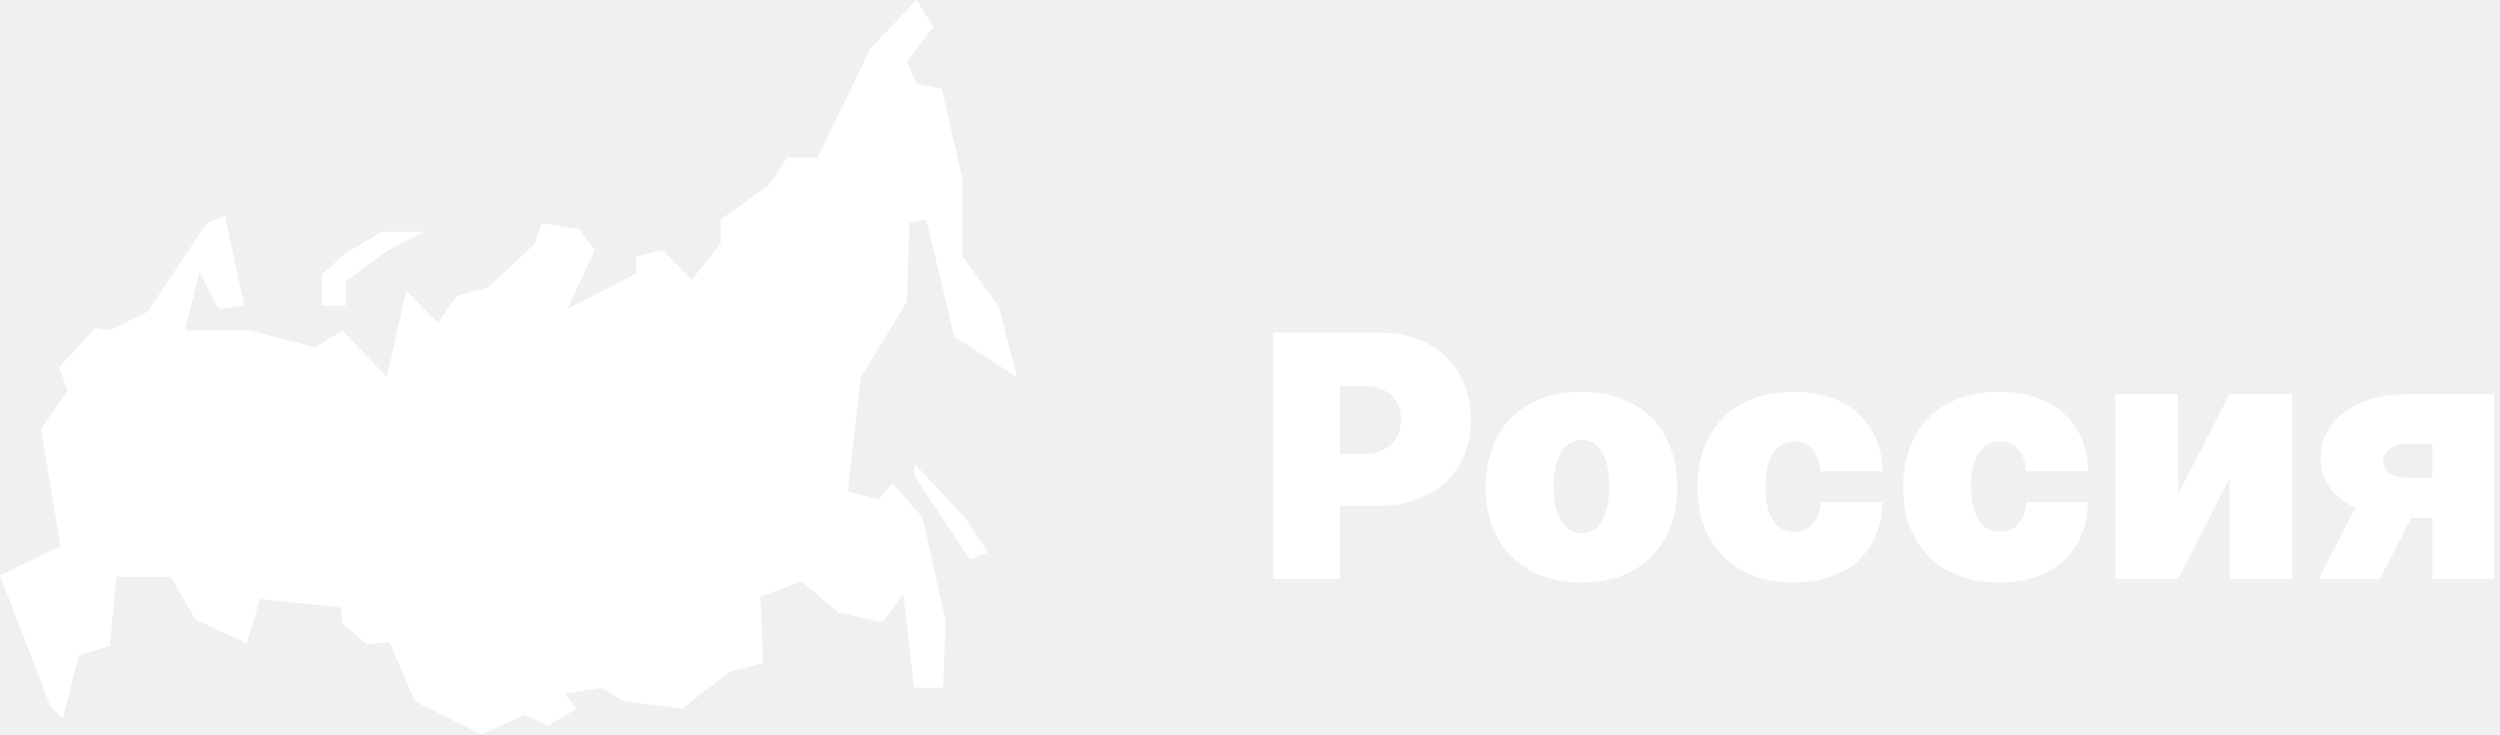
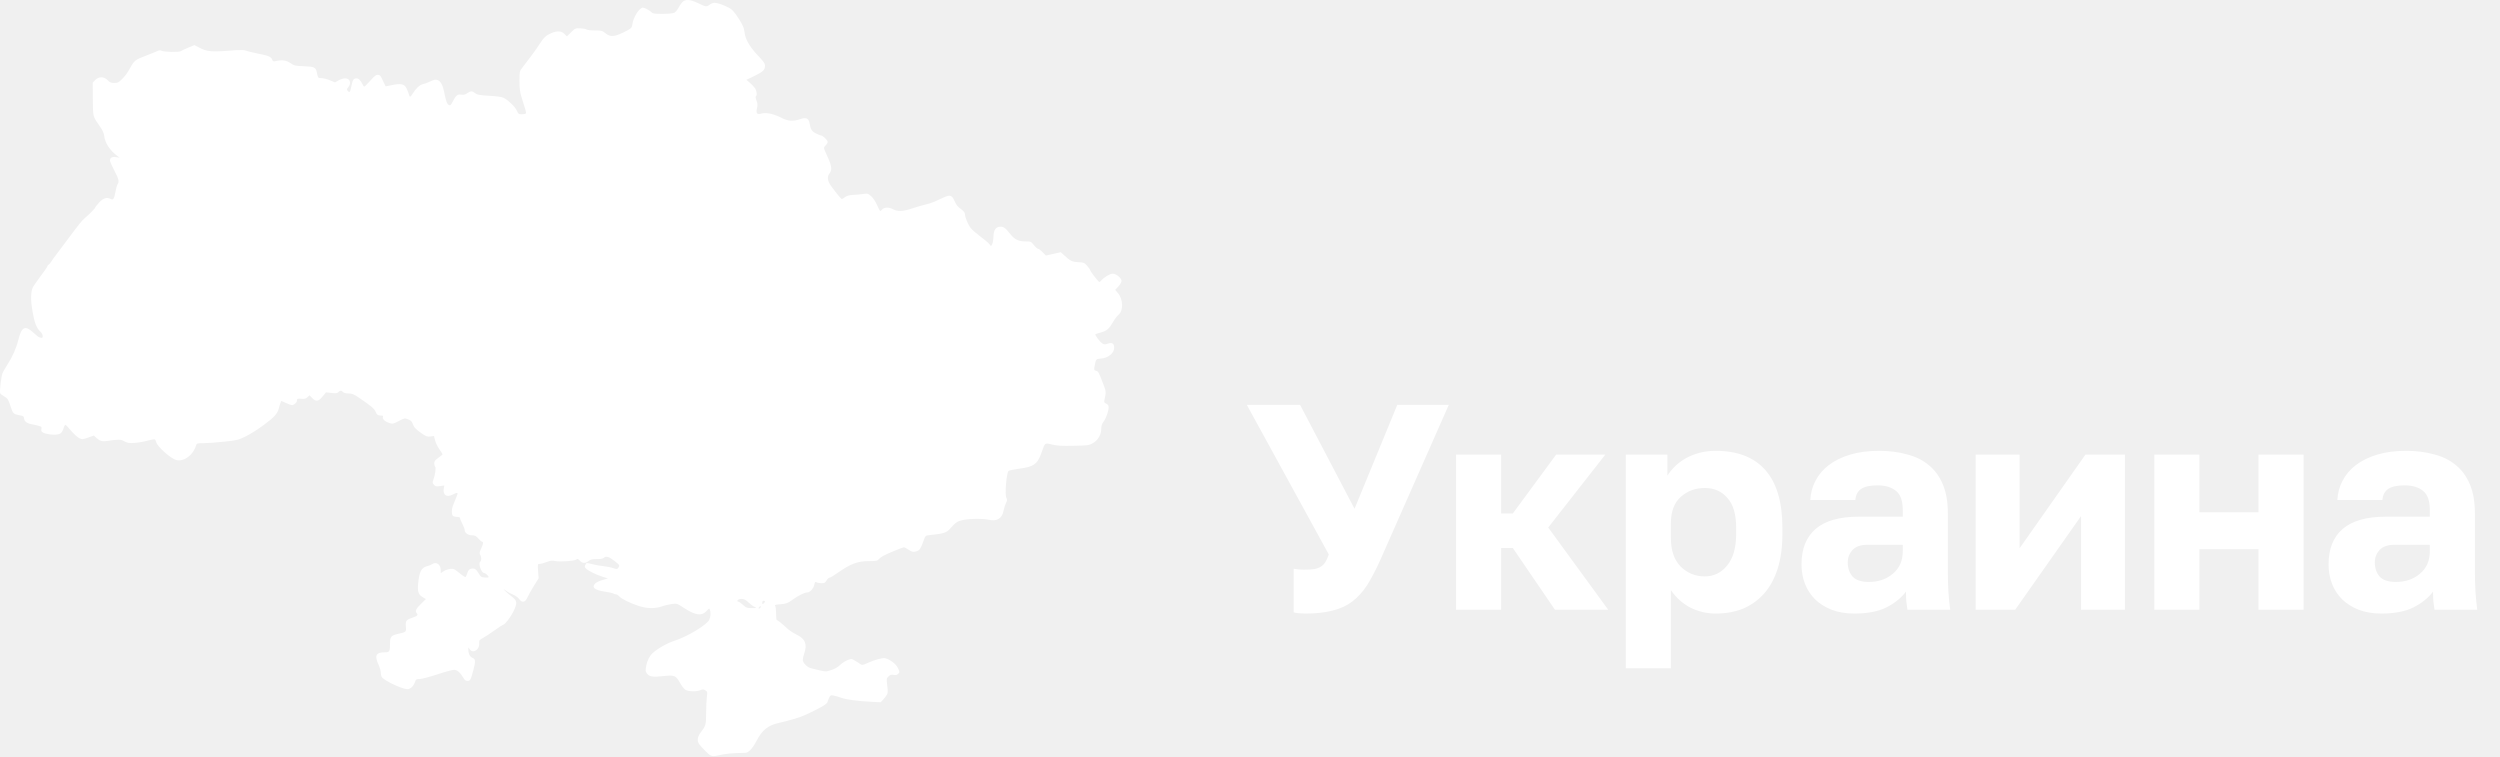
- <svg xmlns="http://www.w3.org/2000/svg" width="177" height="52" viewBox="0 0 177 52" fill="none">
-   <path d="M7.791 23.383L10.445 22.074L14.64 15.792L15.924 15.268L17.294 21.638L15.496 21.899L14.126 19.282L13.099 23.383H17.636L22.345 24.604L24.228 23.383L27.396 26.698L28.766 20.591L30.992 22.859L32.361 20.94L34.587 20.329L37.841 17.275L38.354 15.792L41.008 16.228L42.121 17.711L40.152 21.899L45.032 19.369V18.148L46.916 17.711L48.97 19.805L51.025 17.275V15.53L54.364 13.175L55.734 11.168H57.874L61.641 3.403L64.894 0L66.093 1.919L64.209 4.362L64.894 5.933L66.692 6.282L68.147 12.738V18.148L70.716 21.725L72 26.698L67.548 23.819L65.579 15.53L64.38 15.792L64.209 21.376L60.956 26.698L60.014 34.812L62.24 35.336L63.182 34.201L65.322 36.644L66.949 43.973L66.778 48.685H64.723L63.952 42.054L62.497 44.06L59.329 43.362L56.761 41.181L53.85 42.228L54.021 46.94L51.71 47.55L48.285 50.168L44.176 49.644L42.549 48.685L39.981 49.121L40.837 50.168L38.782 51.389L37.156 50.604L34.074 52L29.365 49.644L27.567 45.456L26.026 45.631L24.228 44.148L24.143 43.013L18.407 42.403L17.465 45.544L13.869 43.886L12.071 40.832H8.219L7.791 45.718L5.565 46.416L4.452 50.866L3.596 50.081L0 40.745L4.281 38.651L3.596 34.55L2.911 30.362L4.794 27.658L4.195 26L6.763 23.208L7.791 23.383ZM64.723 33.678L68.661 39.611L69.945 39.087L68.319 36.644L64.723 32.805V33.678ZM24.485 21.638V19.893L27.482 17.711L30.05 16.403H27.053L24.399 17.973L22.773 19.456V21.638H24.485Z" fill="white" />
-   <path d="M90.125 41H94.864V35.819H97.489C101.469 35.819 104.136 33.475 104.136 29.716C104.136 26 101.537 23.546 97.659 23.546H90.125V41ZM94.864 32.137V27.33H96.534C98.196 27.33 99.193 28.216 99.193 29.716C99.193 31.208 98.196 32.137 96.534 32.137H94.864Z" fill="white" />
-   <path d="M111.969 41.239C116.23 41.239 118.753 38.512 118.753 34.489C118.753 30.466 116.23 27.739 111.969 27.739C107.707 27.739 105.185 30.466 105.185 34.489C105.185 38.512 107.707 41.239 111.969 41.239ZM112.003 37.762C110.741 37.762 109.991 36.509 109.991 34.455C109.991 32.401 110.741 31.148 112.003 31.148C113.196 31.148 113.946 32.401 113.946 34.455C113.946 36.509 113.196 37.762 112.003 37.762Z" fill="white" />
-   <path d="M126.969 41.239C130.847 41.239 133.224 39.015 133.276 35.546H128.912C128.81 36.918 128.068 37.66 127.037 37.66C125.801 37.66 124.991 36.603 124.991 34.455C124.991 32.307 125.801 31.25 127.037 31.25C128.077 31.25 128.784 31.992 128.912 33.364H133.276C133.25 29.955 130.821 27.739 126.969 27.739C122.707 27.739 120.185 30.466 120.185 34.489C120.185 38.512 122.707 41.239 126.969 41.239Z" fill="white" />
-   <path d="M141.523 41.239C145.401 41.239 147.779 39.015 147.83 35.546H143.467C143.364 36.918 142.623 37.66 141.592 37.66C140.356 37.66 139.546 36.603 139.546 34.455C139.546 32.307 140.356 31.25 141.592 31.25C142.631 31.25 143.339 31.992 143.467 33.364H147.83C147.805 29.955 145.376 27.739 141.523 27.739C137.262 27.739 134.739 30.466 134.739 34.489C134.739 38.512 137.262 41.239 141.523 41.239Z" fill="white" />
-   <path d="M154.203 35V27.91H149.771V41H154.203L157.851 33.875V41H162.283V27.91H157.851L154.203 35Z" fill="white" />
-   <path d="M172.212 41H176.575V27.91H170.439C166.663 27.91 164.277 29.819 164.303 32.478C164.286 33.969 165.18 35.205 166.749 35.938L164.166 41H168.496L170.703 36.671H172.212V41ZM172.212 33.841H170.541C169.288 33.841 168.709 33.228 168.734 32.648C168.709 32.103 169.254 31.421 170.439 31.421H172.212V33.841Z" fill="white" />
+ <svg xmlns="http://www.w3.org/2000/svg" width="205" height="62" viewBox="0 0 205 62" fill="none">
+   <path d="M107.04 50.312C106.864 50.312 106.688 50.304 106.512 50.288C106.352 50.272 106.208 50.248 106.08 50.216V46.64C106.208 46.656 106.336 46.672 106.464 46.688C106.592 46.704 106.744 46.712 106.92 46.712C107.272 46.712 107.56 46.696 107.784 46.664C108.008 46.616 108.192 46.544 108.336 46.448C108.48 46.352 108.6 46.224 108.696 46.064C108.792 45.904 108.88 45.704 108.96 45.464L102.24 33.2H106.608L111.072 41.72L114.576 33.2H118.8L113.184 45.92C112.816 46.736 112.456 47.424 112.104 47.984C111.752 48.528 111.344 48.976 110.88 49.328C110.416 49.68 109.872 49.928 109.248 50.072C108.64 50.232 107.904 50.312 107.04 50.312ZM119.395 37.28H123.091V42.104H124.051L127.603 37.28H131.635L126.955 43.256L131.875 50H127.507L124.051 44.936H123.091V50H119.395V37.28ZM133.317 37.28H136.725V39.008C136.885 38.752 137.085 38.504 137.325 38.264C137.581 38.008 137.877 37.784 138.213 37.592C138.549 37.4 138.925 37.248 139.341 37.136C139.757 37.024 140.205 36.968 140.685 36.968C142.477 36.968 143.837 37.496 144.765 38.552C145.693 39.608 146.157 41.184 146.157 43.28V43.76C146.157 44.848 146.029 45.8 145.773 46.616C145.517 47.432 145.149 48.112 144.669 48.656C144.189 49.2 143.613 49.616 142.941 49.904C142.269 50.176 141.517 50.312 140.685 50.312C139.965 50.312 139.277 50.152 138.621 49.832C137.981 49.496 137.445 49.016 137.013 48.392V54.8H133.317V37.28ZM139.797 47.264C140.533 47.264 141.141 46.968 141.621 46.376C142.117 45.784 142.365 44.912 142.365 43.76V43.28C142.365 42.176 142.125 41.36 141.645 40.832C141.181 40.288 140.565 40.016 139.797 40.016C139.013 40.016 138.349 40.264 137.805 40.76C137.277 41.24 137.013 41.96 137.013 42.92V44.12C137.013 45.128 137.277 45.904 137.805 46.448C138.349 46.992 139.013 47.264 139.797 47.264ZM152.043 50.312C151.355 50.312 150.739 50.208 150.195 50C149.667 49.792 149.219 49.512 148.851 49.16C148.483 48.792 148.203 48.368 148.011 47.888C147.819 47.392 147.723 46.856 147.723 46.28C147.723 45.016 148.107 44.048 148.875 43.376C149.659 42.704 150.835 42.368 152.403 42.368H156.027V41.84C156.027 41.072 155.843 40.544 155.475 40.256C155.107 39.952 154.603 39.8 153.963 39.8C153.355 39.8 152.907 39.896 152.619 40.088C152.331 40.28 152.171 40.584 152.139 41H148.443C148.475 40.424 148.619 39.896 148.875 39.416C149.131 38.92 149.491 38.496 149.955 38.144C150.435 37.776 151.019 37.488 151.707 37.28C152.395 37.072 153.187 36.968 154.083 36.968C154.915 36.968 155.675 37.064 156.363 37.256C157.067 37.432 157.667 37.728 158.163 38.144C158.659 38.544 159.043 39.072 159.315 39.728C159.587 40.368 159.723 41.152 159.723 42.08V46.76C159.723 47.432 159.739 48.024 159.771 48.536C159.803 49.032 159.851 49.52 159.915 50H156.411C156.379 49.728 156.347 49.488 156.315 49.28C156.299 49.072 156.291 48.816 156.291 48.512C155.907 49.024 155.371 49.456 154.683 49.808C154.011 50.144 153.131 50.312 152.043 50.312ZM153.243 47.72C154.027 47.72 154.683 47.496 155.211 47.048C155.755 46.6 156.027 45.984 156.027 45.2V44.672H153.123C152.579 44.672 152.171 44.816 151.899 45.104C151.643 45.392 151.515 45.728 151.515 46.112C151.515 46.576 151.643 46.96 151.899 47.264C152.171 47.568 152.619 47.72 153.243 47.72ZM162.005 37.28H165.605V44.96L171.005 37.28H174.245V50H170.645V42.32L165.245 50H162.005V37.28ZM176.653 37.28H180.349V42.008H185.197V37.28H188.893V50H185.197V45.032H180.349V50H176.653V37.28ZM195.262 50.312C194.574 50.312 193.958 50.208 193.414 50C192.886 49.792 192.438 49.512 192.07 49.16C191.702 48.792 191.422 48.368 191.23 47.888C191.038 47.392 190.942 46.856 190.942 46.28C190.942 45.016 191.326 44.048 192.094 43.376C192.878 42.704 194.054 42.368 195.622 42.368H199.246V41.84C199.246 41.072 199.062 40.544 198.694 40.256C198.326 39.952 197.822 39.8 197.182 39.8C196.574 39.8 196.126 39.896 195.838 40.088C195.55 40.28 195.39 40.584 195.358 41H191.662C191.694 40.424 191.838 39.896 192.094 39.416C192.35 38.92 192.71 38.496 193.174 38.144C193.654 37.776 194.238 37.488 194.926 37.28C195.614 37.072 196.406 36.968 197.302 36.968C198.134 36.968 198.894 37.064 199.582 37.256C200.286 37.432 200.886 37.728 201.382 38.144C201.878 38.544 202.262 39.072 202.534 39.728C202.806 40.368 202.942 41.152 202.942 42.08V46.76C202.942 47.432 202.958 48.024 202.99 48.536C203.022 49.032 203.07 49.52 203.134 50H199.63C199.598 49.728 199.566 49.488 199.534 49.28C199.518 49.072 199.51 48.816 199.51 48.512C199.126 49.024 198.59 49.456 197.902 49.808C197.23 50.144 196.35 50.312 195.262 50.312ZM196.462 47.72C197.246 47.72 197.902 47.496 198.43 47.048C198.974 46.6 199.246 45.984 199.246 45.2V44.672H196.342C195.798 44.672 195.39 44.816 195.118 45.104C194.862 45.392 194.734 45.728 194.734 46.112C194.734 46.576 194.862 46.96 195.118 47.264C195.39 47.568 195.838 47.72 196.462 47.72Z" fill="white" />
+   <path d="M55.916 0.215C55.825 0.328 55.674 0.547 55.599 0.699C55.516 0.85 55.372 1.008 55.274 1.054C55.176 1.099 54.745 1.137 54.315 1.137C53.65 1.137 53.521 1.114 53.408 0.993C53.34 0.918 53.151 0.797 52.992 0.721C52.706 0.593 52.69 0.593 52.509 0.729C52.245 0.933 51.92 1.537 51.867 1.945C51.814 2.27 51.784 2.308 51.436 2.497C50.439 3.025 50.084 3.078 49.661 2.738C49.389 2.512 49.328 2.497 48.777 2.497C48.445 2.497 48.142 2.459 48.105 2.421C48.059 2.376 47.833 2.338 47.599 2.323C47.191 2.308 47.16 2.315 46.836 2.64L46.488 2.98L46.276 2.776C46.027 2.534 45.702 2.512 45.226 2.708C44.788 2.889 44.592 3.071 44.259 3.592C43.987 4.023 43.315 4.937 42.831 5.549C42.605 5.828 42.597 5.858 42.597 6.644C42.597 7.279 42.635 7.558 42.779 8.011C43.111 9.054 43.164 9.235 43.119 9.303C43.096 9.341 42.952 9.371 42.794 9.371C42.537 9.371 42.499 9.341 42.378 9.069C42.242 8.759 41.706 8.238 41.313 8.027C41.162 7.951 40.769 7.891 40.127 7.853C39.319 7.807 39.13 7.777 38.964 7.641C38.707 7.445 38.601 7.445 38.314 7.641C38.148 7.762 38.027 7.792 37.83 7.762C37.513 7.709 37.377 7.823 37.12 8.336C36.977 8.623 36.924 8.669 36.81 8.616C36.659 8.533 36.554 8.246 36.44 7.634C36.327 7.029 36.153 6.674 35.904 6.576C35.723 6.5 35.639 6.516 35.292 6.674C35.073 6.78 34.786 6.886 34.657 6.908C34.408 6.961 34.076 7.279 33.834 7.687C33.653 7.989 33.585 7.996 33.524 7.724C33.494 7.611 33.411 7.392 33.335 7.241C33.154 6.886 32.874 6.825 32.149 6.976L31.62 7.082L31.454 6.735C31.197 6.176 31.182 6.161 30.986 6.138C30.842 6.123 30.714 6.221 30.366 6.614C30.125 6.886 29.898 7.105 29.868 7.105C29.845 7.105 29.77 7.014 29.717 6.893C29.55 6.561 29.399 6.425 29.226 6.425C28.991 6.425 28.916 6.546 28.81 7.082C28.712 7.581 28.667 7.634 28.508 7.445C28.432 7.347 28.432 7.301 28.523 7.196C28.84 6.84 28.72 6.425 28.296 6.425C28.16 6.425 27.919 6.5 27.76 6.591L27.473 6.757L27.035 6.576C26.793 6.478 26.476 6.402 26.34 6.402C26.083 6.41 26.075 6.395 25.977 5.926C25.902 5.526 25.758 5.458 24.912 5.428C24.209 5.405 24.126 5.39 23.824 5.178C23.484 4.944 23.137 4.891 22.63 5.005C22.419 5.058 22.374 5.042 22.321 4.891C22.23 4.65 22.011 4.559 21.104 4.385C20.666 4.295 20.243 4.189 20.152 4.151C20.062 4.098 19.76 4.091 19.397 4.113C17.259 4.279 17.017 4.264 16.277 3.871L15.937 3.698L15.446 3.902C15.174 4.015 14.902 4.143 14.842 4.189C14.706 4.295 13.459 4.272 13.263 4.166C13.149 4.106 13.051 4.113 12.9 4.189C12.779 4.249 12.349 4.415 11.948 4.574C11.095 4.899 11.019 4.959 10.694 5.533C10.415 6.04 10.286 6.213 9.939 6.553C9.735 6.757 9.629 6.803 9.364 6.803C9.108 6.803 9.002 6.757 8.828 6.576C8.533 6.266 8.11 6.259 7.808 6.561L7.604 6.772L7.612 8.132C7.627 9.628 7.597 9.515 8.209 10.391C8.405 10.655 8.511 10.912 8.541 11.124C8.609 11.721 9.002 12.333 9.629 12.793L9.81 12.93L9.523 12.884C9.198 12.831 9.017 12.93 9.017 13.164C9.017 13.239 9.183 13.624 9.387 14.01C9.75 14.69 9.795 14.909 9.621 15.15C9.591 15.188 9.523 15.445 9.47 15.717C9.364 16.299 9.281 16.427 9.092 16.322C8.768 16.148 8.481 16.231 8.133 16.601C7.959 16.797 7.808 16.986 7.808 17.017C7.808 17.077 7.31 17.591 6.97 17.87C6.705 18.097 6.524 18.323 5.481 19.721C4.968 20.409 4.507 21.02 4.462 21.081C4.409 21.141 4.303 21.3 4.227 21.421C4.144 21.549 4.038 21.678 3.978 21.708C3.925 21.738 3.88 21.799 3.88 21.844C3.88 21.882 3.623 22.259 3.313 22.667C3.003 23.083 2.716 23.498 2.671 23.604C2.512 24.027 2.512 24.669 2.671 25.568C2.83 26.483 3.003 26.928 3.343 27.23C3.532 27.404 3.562 27.767 3.381 27.699C3.313 27.676 3.238 27.654 3.207 27.654C3.177 27.654 2.966 27.487 2.739 27.276C2.059 26.649 1.772 26.785 1.5 27.88C1.334 28.56 1.024 29.255 0.594 29.92C0.42 30.192 0.238 30.509 0.193 30.638C0.095 30.894 -0.041 32.103 0.012 32.239C0.027 32.292 0.17 32.405 0.329 32.496C0.631 32.67 0.684 32.745 0.888 33.388C1.062 33.909 1.115 33.962 1.576 34.045C1.916 34.105 1.953 34.135 1.976 34.324C2.006 34.558 2.21 34.717 2.588 34.785C2.731 34.808 2.981 34.868 3.147 34.913C3.404 34.981 3.434 35.012 3.396 35.17C3.359 35.306 3.389 35.382 3.517 35.465C3.744 35.601 4.348 35.684 4.718 35.624C5.013 35.571 5.104 35.465 5.27 34.959C5.293 34.891 5.338 34.83 5.368 34.838C5.398 34.838 5.61 35.057 5.829 35.321C6.048 35.578 6.343 35.85 6.494 35.926C6.751 36.047 6.781 36.039 7.227 35.88L7.702 35.714L7.914 35.918C8.178 36.16 8.397 36.22 8.775 36.16C9.735 36.017 9.901 36.017 10.203 36.19C10.452 36.326 10.588 36.349 11.027 36.319C11.314 36.303 11.79 36.22 12.084 36.137C12.386 36.054 12.658 36.001 12.696 36.032C12.741 36.054 12.794 36.168 12.817 36.273C12.908 36.628 14.018 37.618 14.456 37.724C15.091 37.883 15.861 37.301 16.081 36.508C16.126 36.356 16.171 36.341 16.677 36.341C16.987 36.341 17.735 36.288 18.355 36.22C19.39 36.115 19.533 36.084 20.122 35.797C20.477 35.631 21.157 35.201 21.641 34.838C22.502 34.203 22.766 33.909 22.872 33.455C22.895 33.342 22.948 33.168 22.993 33.063L23.061 32.874L23.507 33.07C23.937 33.252 23.96 33.259 24.157 33.131C24.27 33.055 24.353 32.927 24.353 32.836C24.353 32.692 24.391 32.677 24.7 32.7C24.972 32.723 25.078 32.7 25.214 32.572L25.38 32.413L25.599 32.639C25.909 32.957 26.106 32.934 26.445 32.519L26.733 32.171L27.193 32.224C27.556 32.262 27.669 32.247 27.745 32.156C27.873 32.005 28.009 32.005 28.13 32.148C28.191 32.217 28.357 32.262 28.576 32.262C28.871 32.262 29.014 32.322 29.452 32.624C30.412 33.274 30.691 33.508 30.782 33.735C30.903 34.014 30.978 34.075 31.243 34.075C31.401 34.075 31.439 34.105 31.401 34.188C31.341 34.355 31.56 34.566 31.907 34.679C32.195 34.778 32.232 34.77 32.693 34.528C33.162 34.279 33.184 34.279 33.464 34.385C33.683 34.468 33.781 34.558 33.834 34.732C33.932 35.034 34.083 35.193 34.589 35.548C34.944 35.79 35.05 35.828 35.3 35.79L35.587 35.752L35.677 36.115C35.73 36.319 35.889 36.644 36.032 36.847C36.176 37.044 36.289 37.225 36.289 37.255C36.289 37.278 36.138 37.399 35.949 37.535C35.685 37.724 35.609 37.822 35.609 37.988C35.609 38.102 35.647 38.237 35.685 38.275C35.768 38.358 35.677 38.978 35.519 39.386C35.451 39.56 35.466 39.62 35.579 39.748C35.7 39.885 35.776 39.9 36.078 39.862L36.433 39.809L36.387 40.066C36.304 40.587 36.622 40.806 37.098 40.564C37.528 40.345 37.596 40.368 37.445 40.7C37.385 40.859 37.301 41.055 37.271 41.139C37.241 41.222 37.173 41.388 37.128 41.501C37.022 41.781 37.022 42.181 37.135 42.294C37.188 42.347 37.339 42.385 37.475 42.385C37.642 42.385 37.725 42.423 37.725 42.491C37.725 42.551 37.808 42.763 37.913 42.959C38.019 43.156 38.102 43.375 38.102 43.45C38.102 43.692 38.374 43.896 38.699 43.896C38.941 43.896 39.032 43.941 39.228 44.16C39.356 44.304 39.492 44.425 39.538 44.425C39.659 44.425 39.628 44.621 39.447 44.999C39.319 45.279 39.303 45.377 39.371 45.49C39.485 45.664 39.492 45.989 39.387 46.049C39.183 46.178 39.47 46.993 39.712 46.993C39.817 46.993 40.066 47.228 40.066 47.326C40.066 47.356 39.923 47.371 39.749 47.356C39.462 47.333 39.417 47.303 39.236 46.993C39.032 46.646 38.896 46.57 38.593 46.646C38.472 46.676 38.389 46.782 38.329 46.971C38.276 47.129 38.216 47.28 38.185 47.311C38.155 47.341 37.966 47.228 37.762 47.061C37.558 46.895 37.332 46.721 37.256 46.684C37.075 46.585 36.606 46.676 36.35 46.857L36.138 47.001V46.736C36.138 46.276 35.76 46.026 35.42 46.268C35.337 46.321 35.171 46.389 35.043 46.419C34.552 46.54 34.378 46.873 34.287 47.862C34.227 48.512 34.31 48.761 34.657 48.965L34.922 49.124L34.514 49.524C34.106 49.917 34.015 50.129 34.181 50.295C34.31 50.423 34.212 50.521 33.804 50.657C33.313 50.816 33.237 50.914 33.282 51.375C33.328 51.813 33.305 51.836 32.663 51.972C32.089 52.093 31.983 52.214 31.983 52.727C31.983 53.422 31.945 53.49 31.56 53.49C30.827 53.49 30.691 53.747 31.039 54.503C31.145 54.729 31.228 55.032 31.228 55.167C31.228 55.311 31.273 55.477 31.326 55.545C31.56 55.84 32.995 56.512 33.403 56.512C33.653 56.512 33.902 56.278 34.03 55.923C34.106 55.704 34.144 55.681 34.408 55.681C34.574 55.681 35.224 55.508 35.851 55.303C36.478 55.092 37.098 54.926 37.233 54.926C37.49 54.926 37.74 55.145 37.997 55.583C38.095 55.764 38.185 55.832 38.337 55.832C38.556 55.832 38.601 55.757 38.812 54.964C39.009 54.216 39.001 54.042 38.745 53.944C38.541 53.868 38.404 53.604 38.404 53.279V53.082L38.525 53.249C38.79 53.626 39.341 53.271 39.296 52.75C39.281 52.516 39.303 52.478 39.583 52.327C39.757 52.236 40.187 51.949 40.55 51.692C40.905 51.435 41.237 51.224 41.268 51.224C41.404 51.224 41.887 50.582 42.114 50.121C42.439 49.426 42.416 49.252 41.94 48.897C41.721 48.731 41.472 48.519 41.389 48.421C41.253 48.263 41.26 48.263 41.502 48.444C41.645 48.557 41.91 48.701 42.091 48.769C42.265 48.844 42.484 48.995 42.567 49.116C42.809 49.456 43.058 49.411 43.247 48.995C43.33 48.806 43.572 48.376 43.783 48.036L44.169 47.416L44.123 46.827C44.086 46.245 44.086 46.238 44.267 46.238C44.365 46.238 44.614 46.17 44.826 46.087C45.128 45.966 45.272 45.951 45.529 46.004C45.929 46.087 47.108 46.004 47.259 45.883C47.349 45.8 47.402 45.822 47.546 45.974C47.765 46.208 47.991 46.215 48.263 46.004C48.422 45.875 48.566 45.837 48.928 45.845C49.253 45.853 49.434 45.815 49.525 45.732C49.706 45.573 49.948 45.649 50.409 46.011C50.824 46.344 50.84 46.374 50.696 46.563C50.613 46.684 50.575 46.684 50.303 46.593C50.137 46.532 49.774 46.457 49.51 46.427C49.238 46.404 48.83 46.329 48.596 46.268C48.059 46.132 48.097 46.132 47.999 46.321C47.931 46.442 47.938 46.502 48.029 46.6C48.188 46.782 48.868 47.122 49.397 47.288L49.85 47.431L49.404 47.56C49.162 47.628 48.898 47.756 48.822 47.832C48.49 48.164 48.739 48.383 49.585 48.512C49.941 48.565 50.258 48.633 50.295 48.67C50.341 48.701 50.424 48.731 50.492 48.731C50.56 48.731 50.681 48.799 50.764 48.89C50.953 49.101 51.633 49.441 52.335 49.675C53.03 49.91 53.695 49.925 54.292 49.721C54.519 49.638 54.889 49.554 55.115 49.524C55.501 49.479 55.531 49.486 56.082 49.849C57.027 50.468 57.548 50.536 57.956 50.083C58.137 49.879 58.16 49.872 58.205 49.993C58.303 50.234 58.273 50.605 58.145 50.846C57.903 51.269 56.377 52.191 55.38 52.516C54.722 52.727 53.914 53.181 53.506 53.566C53.249 53.808 53.083 54.155 52.992 54.586C52.917 54.994 52.925 55.054 53.045 55.22C53.242 55.492 53.521 55.538 54.39 55.44C55.319 55.341 55.41 55.379 55.773 56.014C55.901 56.248 56.09 56.49 56.196 56.557C56.438 56.716 57.095 56.731 57.427 56.595C57.631 56.512 57.691 56.512 57.843 56.61C58.009 56.716 58.016 56.761 57.964 57.132C57.933 57.351 57.903 57.948 57.903 58.461C57.895 59.451 57.88 59.504 57.472 60.04C57.185 60.418 57.14 60.75 57.337 61.03C57.404 61.128 57.646 61.392 57.88 61.619C58.356 62.08 58.334 62.072 59.293 61.861C59.505 61.816 59.958 61.77 60.313 61.755C60.668 61.748 61.031 61.733 61.121 61.733C61.378 61.725 61.711 61.37 62.02 60.781C62.511 59.836 62.965 59.481 63.901 59.27C64.634 59.111 65.616 58.816 65.979 58.65C67.271 58.061 67.868 57.713 67.868 57.532C67.868 57.502 67.921 57.366 67.981 57.23C68.094 57.003 68.117 56.988 68.381 57.041C68.532 57.071 68.812 57.154 69.001 57.222C69.386 57.366 70.255 57.479 71.418 57.547L72.219 57.585L72.499 57.275C72.65 57.102 72.786 56.89 72.786 56.792C72.801 56.595 72.801 56.656 72.74 56.089C72.688 55.666 72.703 55.613 72.861 55.462C72.997 55.334 73.095 55.303 73.284 55.341C73.443 55.371 73.556 55.349 73.639 55.266C73.79 55.107 73.79 55.115 73.609 54.744C73.458 54.435 72.975 54.072 72.589 53.974C72.378 53.921 71.69 54.11 71.124 54.374C70.806 54.525 70.686 54.548 70.595 54.488C70.527 54.435 70.33 54.306 70.149 54.2C69.832 54.004 69.817 54.004 69.507 54.125C69.333 54.193 69.069 54.359 68.925 54.495C68.631 54.767 68.419 54.88 67.981 55.001C67.679 55.092 67.656 55.084 66.485 54.79C66.183 54.714 65.828 54.344 65.828 54.11C65.828 53.996 65.881 53.77 65.941 53.604C66.213 52.833 66.039 52.387 65.322 52.04C65.042 51.904 64.695 51.67 64.544 51.526C64.151 51.156 63.773 50.846 63.697 50.846C63.667 50.846 63.637 50.597 63.637 50.295C63.637 49.993 63.599 49.706 63.554 49.66C63.501 49.607 63.63 49.569 64.007 49.547C64.483 49.509 64.581 49.471 65.012 49.162C65.511 48.806 65.979 48.58 66.206 48.58C66.417 48.58 66.719 48.24 66.772 47.945C66.817 47.711 66.848 47.688 66.961 47.749C67.037 47.794 67.225 47.824 67.377 47.824C67.596 47.824 67.671 47.787 67.777 47.598C67.845 47.477 67.958 47.371 68.019 47.371C68.079 47.371 68.374 47.197 68.661 46.993C69.741 46.23 70.315 46.011 71.267 46.011C71.841 46.011 71.94 45.989 72.068 45.853C72.144 45.762 72.31 45.641 72.438 45.573C72.778 45.392 74.01 44.878 74.115 44.878C74.168 44.878 74.334 44.961 74.486 45.067C74.788 45.271 74.931 45.294 75.226 45.18C75.422 45.105 75.528 44.931 75.762 44.259C75.891 43.911 75.898 43.911 76.284 43.873C77.379 43.76 77.613 43.684 77.908 43.352C78.361 42.831 78.512 42.733 78.996 42.634C79.6 42.521 80.597 42.514 81.073 42.619C81.753 42.778 82.169 42.521 82.297 41.864C82.335 41.652 82.425 41.373 82.493 41.244C82.592 41.048 82.599 40.972 82.524 40.829C82.38 40.572 82.531 38.759 82.705 38.615C82.758 38.57 83.166 38.487 83.612 38.426C84.782 38.275 85.085 38.049 85.417 37.082C85.697 36.281 85.659 36.303 86.278 36.455C86.686 36.553 87.064 36.575 88.046 36.553C89.24 36.53 89.3 36.523 89.64 36.326C90.048 36.077 90.305 35.631 90.305 35.14C90.305 34.913 90.358 34.747 90.494 34.574C90.698 34.309 90.909 33.705 90.909 33.388C90.909 33.252 90.849 33.168 90.713 33.1C90.547 33.025 90.524 32.98 90.562 32.806C90.705 32.171 90.705 32.096 90.494 31.559C90.101 30.517 90.063 30.449 89.874 30.403C89.716 30.358 89.701 30.328 89.746 30.078C89.867 29.429 89.867 29.429 90.26 29.406C90.849 29.368 91.363 28.96 91.363 28.53C91.363 28.167 91.196 28.054 90.856 28.175C90.645 28.258 90.554 28.258 90.418 28.182C90.214 28.069 89.746 27.45 89.829 27.404C89.867 27.381 90.078 27.314 90.305 27.253C90.773 27.117 90.939 26.974 91.287 26.377C91.415 26.15 91.604 25.901 91.703 25.825C92.133 25.493 92.111 24.549 91.665 24.027L91.446 23.77L91.71 23.483C91.854 23.325 91.967 23.128 91.967 23.038C91.967 22.803 91.529 22.441 91.242 22.441C91.015 22.441 90.539 22.728 90.312 22.992C90.26 23.06 90.184 23.121 90.146 23.121C90.071 23.121 89.398 22.252 89.398 22.154C89.398 22.116 89.285 21.957 89.149 21.799C88.922 21.549 88.87 21.519 88.447 21.504C87.933 21.474 87.759 21.398 87.306 20.975L86.988 20.68L86.376 20.817L85.765 20.953L85.493 20.68C85.349 20.529 85.183 20.401 85.122 20.401C85.07 20.401 84.911 20.265 84.782 20.099C84.548 19.804 84.526 19.797 84.087 19.797C83.521 19.797 83.196 19.638 82.849 19.2C82.448 18.694 82.312 18.588 82.033 18.588C81.662 18.588 81.466 18.867 81.466 19.411C81.458 19.646 81.413 19.918 81.36 20.016L81.262 20.189L81.118 20.008C81.043 19.91 80.71 19.631 80.393 19.396C80.068 19.154 79.721 18.852 79.608 18.709C79.381 18.429 79.124 17.81 79.124 17.545C79.124 17.432 79.018 17.304 78.792 17.137C78.542 16.971 78.406 16.79 78.278 16.495C78.059 15.997 77.915 15.944 77.379 16.193C77.152 16.291 76.812 16.45 76.616 16.541C76.419 16.624 76.079 16.737 75.86 16.782C75.641 16.828 75.173 16.964 74.818 17.084C74.047 17.349 73.602 17.364 73.201 17.145C72.876 16.971 72.491 16.994 72.325 17.19C72.272 17.251 72.212 17.304 72.181 17.304C72.151 17.304 72.038 17.084 71.917 16.813C71.796 16.526 71.592 16.223 71.433 16.087C71.184 15.868 71.146 15.853 70.784 15.906C70.572 15.936 70.195 15.974 69.953 15.982C69.65 15.997 69.439 16.057 69.295 16.163C69.175 16.253 69.054 16.322 69.023 16.314C68.963 16.314 68.563 15.823 68.147 15.249C67.853 14.848 67.807 14.501 68.011 14.236C68.245 13.942 68.208 13.602 67.868 12.877C67.701 12.521 67.565 12.189 67.565 12.136C67.565 12.083 67.633 11.978 67.716 11.902C67.8 11.826 67.868 11.706 67.868 11.63C67.868 11.494 67.467 11.109 67.324 11.109C67.278 11.109 67.097 11.033 66.923 10.95C66.576 10.776 66.463 10.603 66.387 10.119C66.319 9.696 66.1 9.598 65.601 9.772C65.057 9.968 64.612 9.938 64.105 9.673C63.471 9.349 62.851 9.205 62.481 9.303C62.066 9.417 61.975 9.318 62.073 8.88C62.134 8.616 62.126 8.48 62.028 8.238C61.96 8.064 61.945 7.921 61.983 7.891C62.096 7.823 62.058 7.46 61.915 7.241C61.839 7.128 61.65 6.924 61.492 6.788L61.204 6.546L61.862 6.229C62.594 5.866 62.723 5.737 62.73 5.398C62.73 5.201 62.617 5.042 62.126 4.529C61.559 3.924 61.204 3.365 61.099 2.897C61.076 2.776 61.031 2.549 61.001 2.376C60.94 2.051 60.381 1.152 60.018 0.804C59.777 0.578 58.915 0.23 58.59 0.23C58.477 0.23 58.303 0.298 58.198 0.381C57.941 0.578 57.895 0.57 57.261 0.268C56.558 -0.072 56.173 -0.087 55.916 0.215ZM61.355 49.381C61.507 49.532 61.741 49.706 61.862 49.758C62.081 49.857 62.081 49.857 61.658 49.864C61.265 49.864 61.189 49.842 60.925 49.6C60.766 49.456 60.593 49.335 60.547 49.335C60.434 49.335 60.441 49.207 60.562 49.162C60.834 49.048 61.084 49.116 61.355 49.381ZM62.73 49.328C62.73 49.365 62.678 49.434 62.617 49.486C62.519 49.562 62.504 49.554 62.504 49.418C62.504 49.328 62.549 49.26 62.617 49.26C62.678 49.26 62.73 49.29 62.73 49.328ZM62.353 49.826C62.3 49.894 62.239 49.925 62.224 49.91C62.171 49.857 62.277 49.713 62.368 49.713C62.413 49.713 62.413 49.758 62.353 49.826Z" fill="white" />
</svg>
